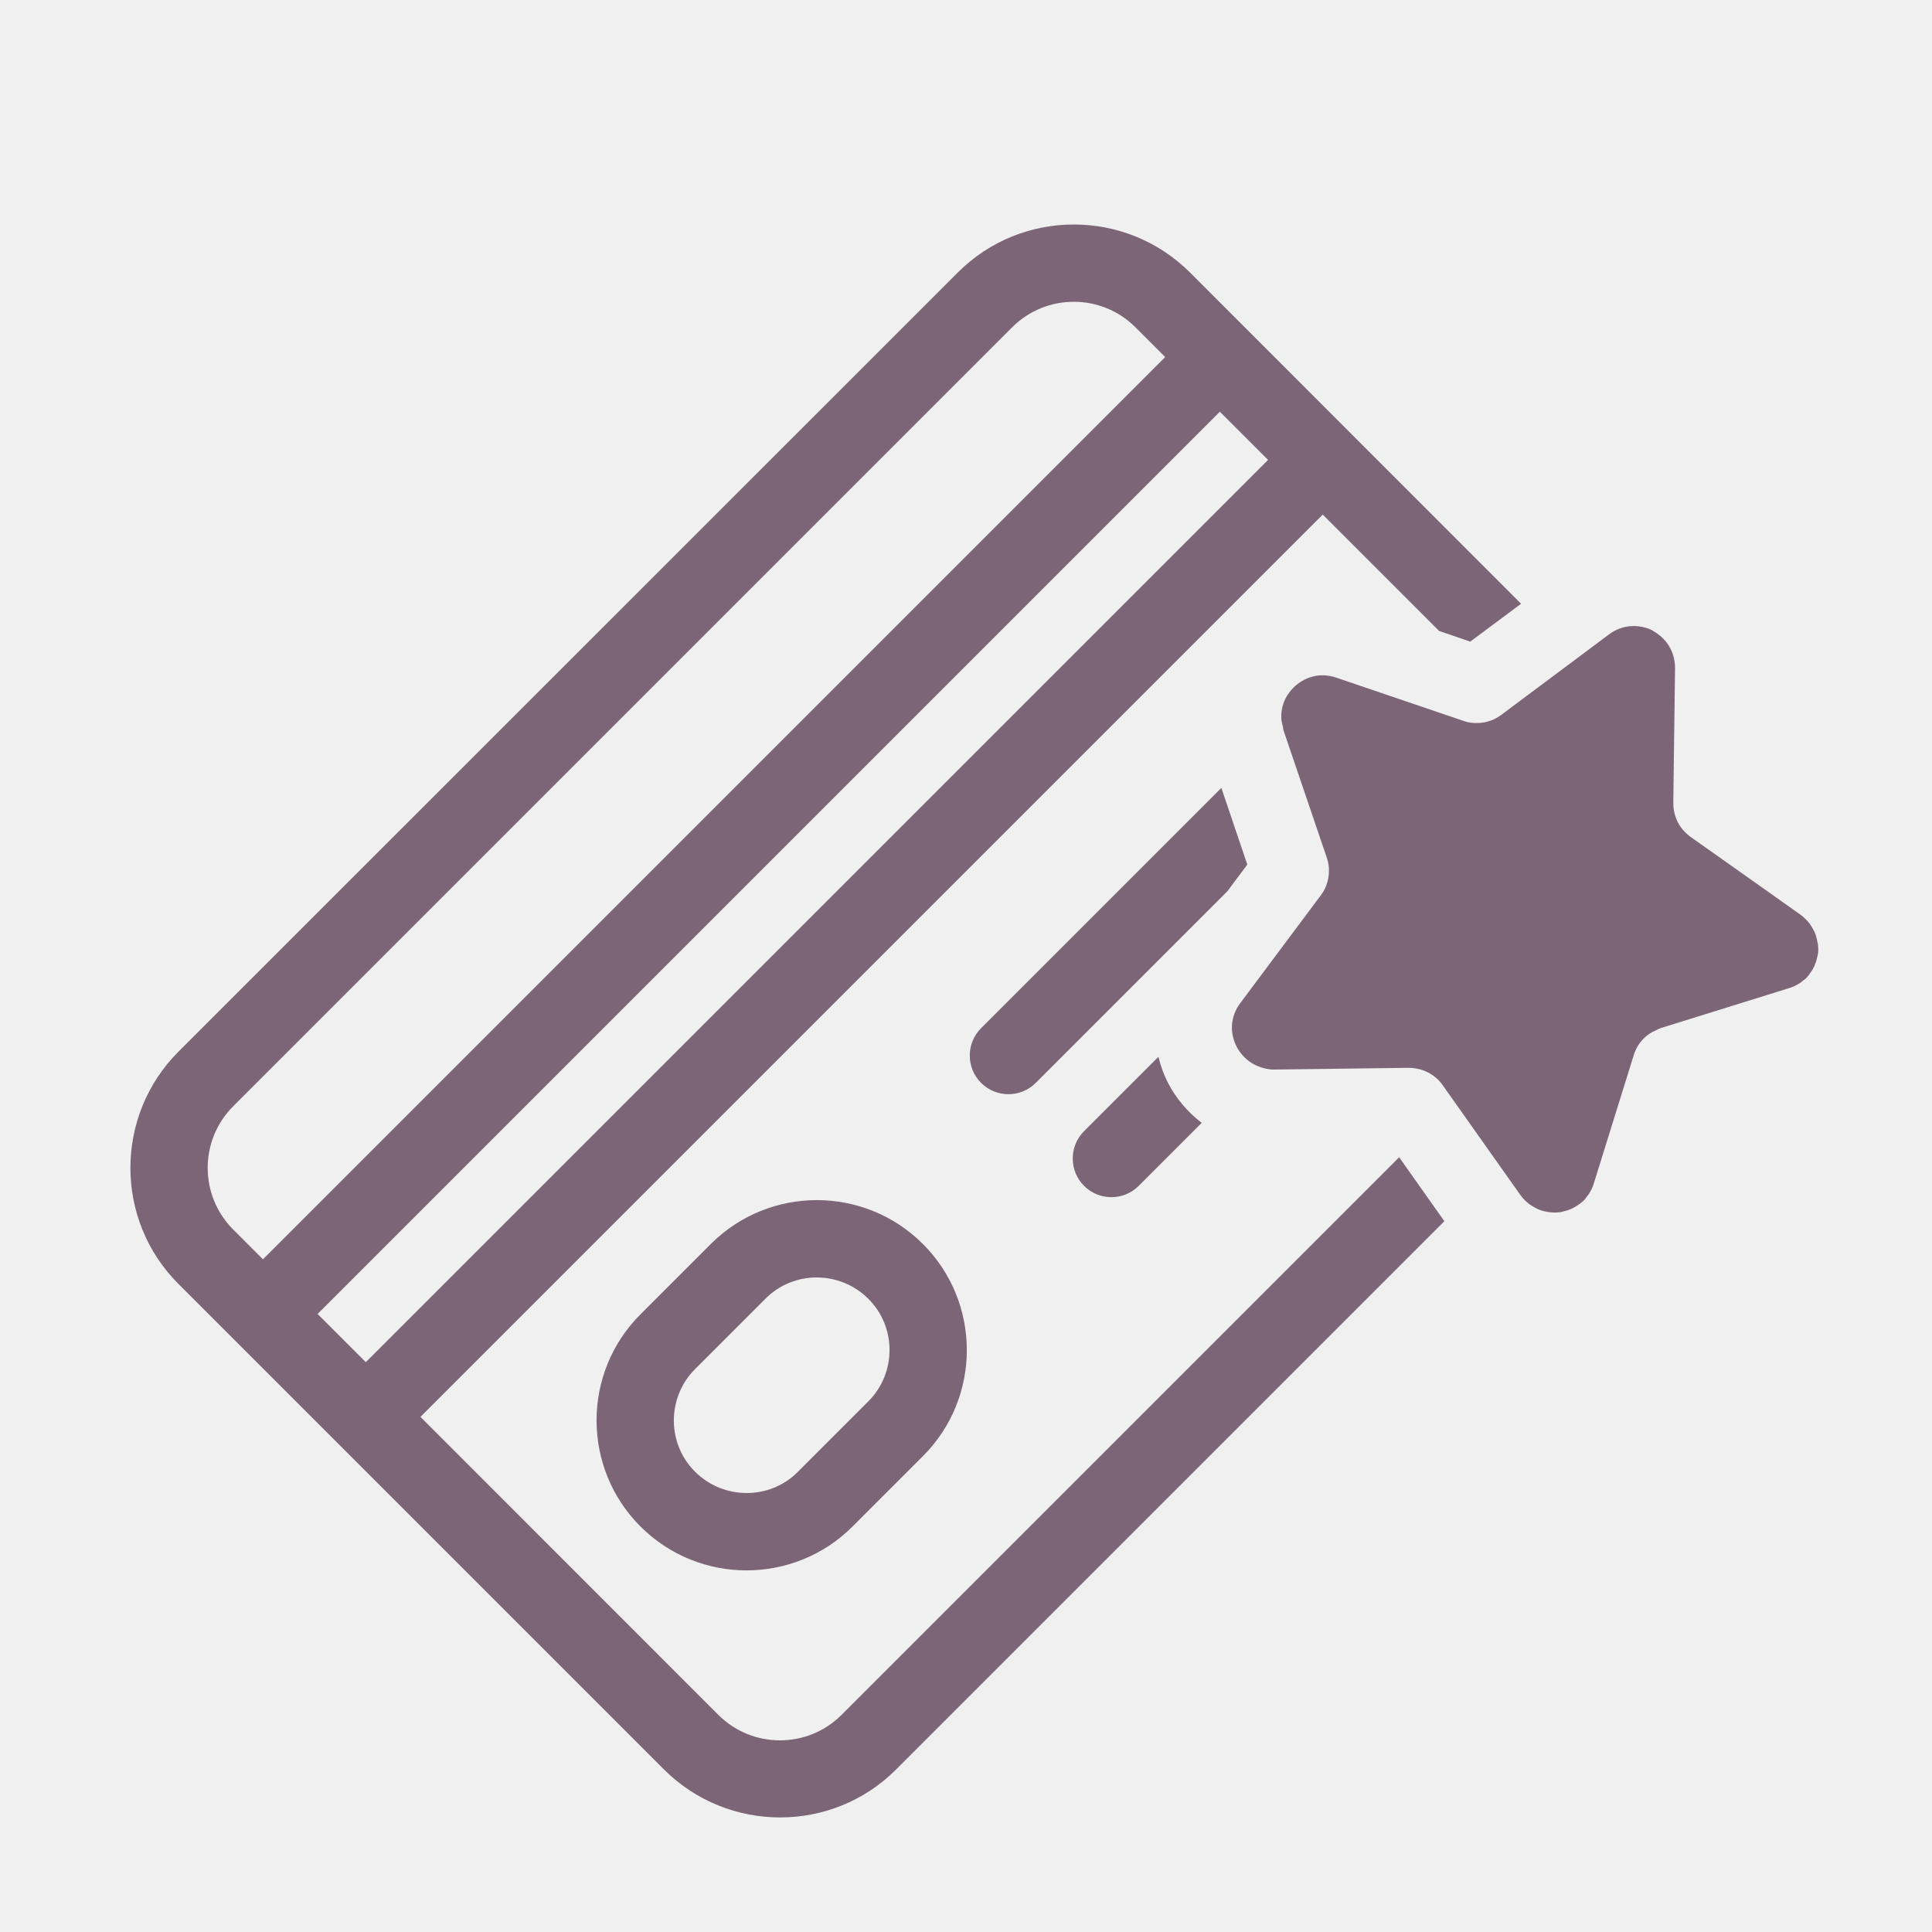
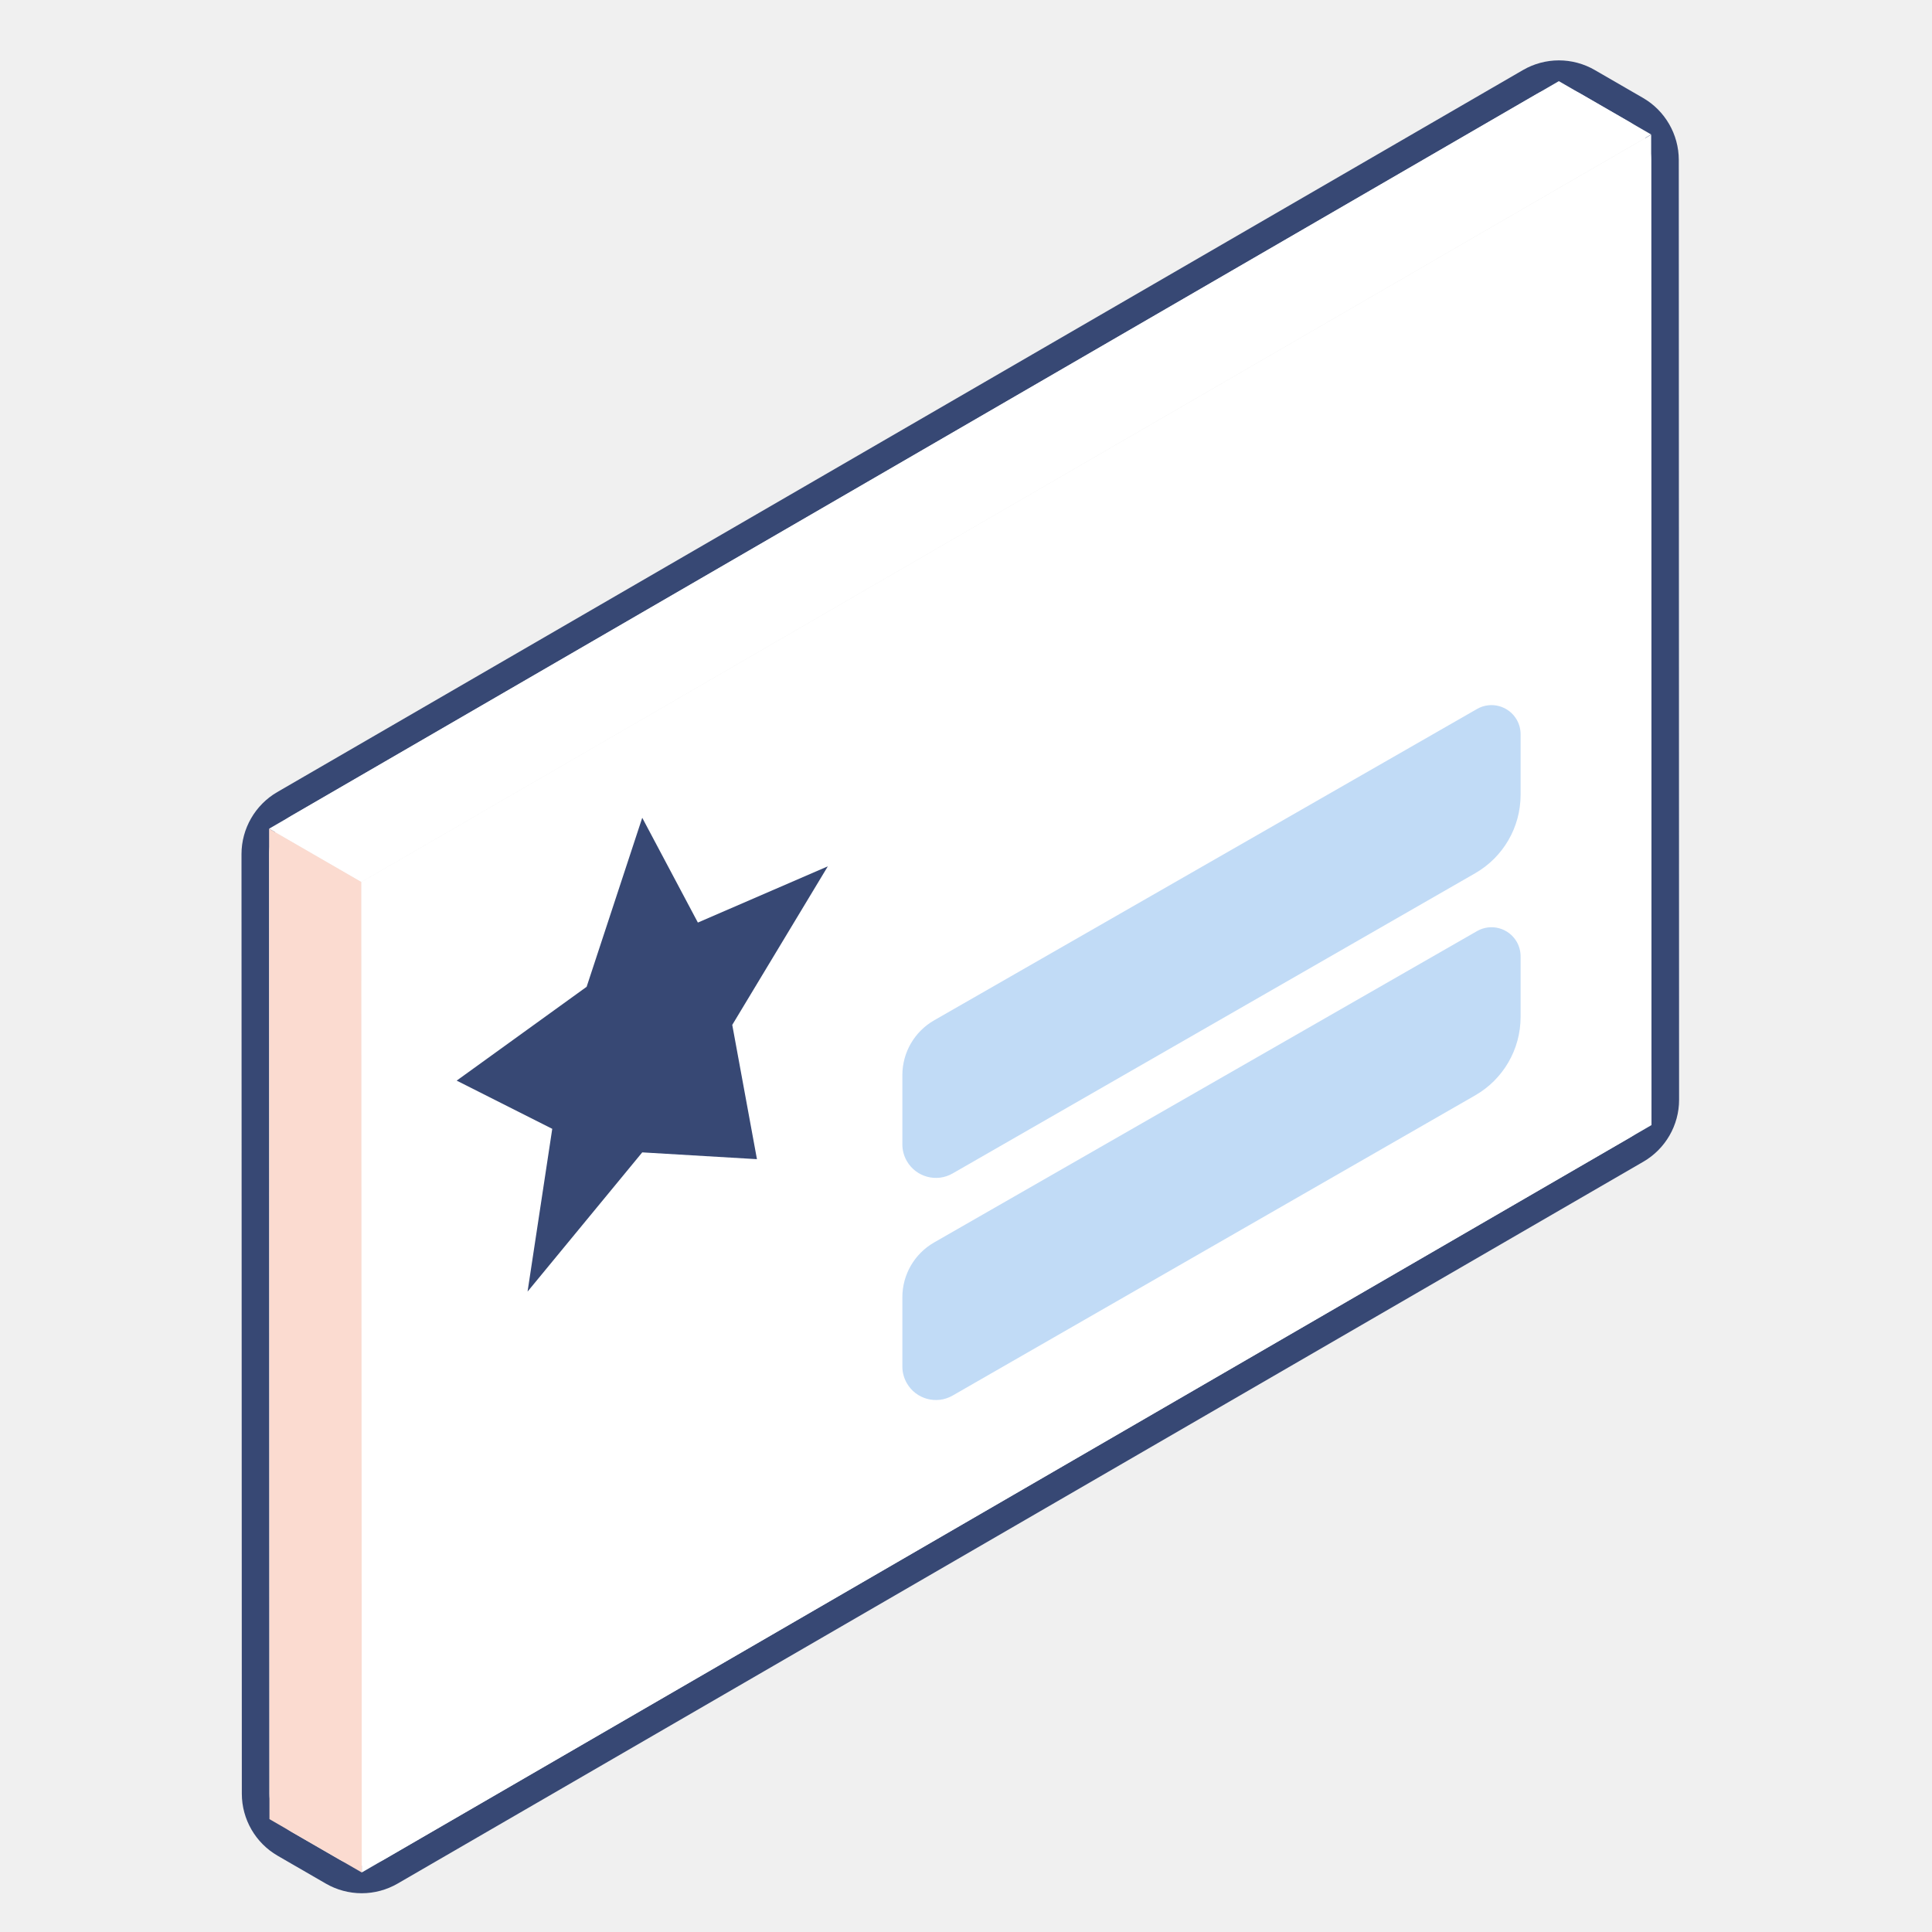
- <svg xmlns="http://www.w3.org/2000/svg" viewBox="0 0 100 100">
-   <g id="a" />
-   <g id="b" />
-   <g id="c">
-     <g>
-       <path d="M69.02,26.08L21.21,73.89c-.78,.78-2.05,.78-2.83,0s-.78-2.05,0-2.83L66.19,23.25c.78-.78,2.05-.78,2.83,0s.78,2.05,0,2.83Z" style="fill:#7c6576;" />
-       <path d="M63.69,20.76L15.89,68.56c-.78,.78-2.05,.78-2.83,0s-.78-2.05,0-2.83L60.86,17.93c.78-.78,2.05-.78,2.83,0s.78,2.05,0,2.83Z" style="fill:#7c6576;" />
-       <path d="M47.77,75.37l-3.64,3.64c-3.03,3.03-7.95,3.03-10.98,0s-3.03-7.95,0-10.98l3.64-3.64c3.03-3.03,7.95-3.03,10.98,0s3.03,7.95,0,10.98Zm-11.79-4.51c-1.47,1.47-1.47,3.86,0,5.32s3.86,1.47,5.32,0l3.64-3.64c1.47-1.47,1.47-3.86,0-5.32s-3.86-1.47-5.32,0l-3.64,3.64Z" style="fill:#7c6576;" />
-       <g>
-         <path d="M43.56,88.76c-1.76,1.76-4.62,1.76-6.38,0L12.07,63.64c-1.76-1.76-1.76-4.62,0-6.38L52.39,16.94c1.76-1.76,4.62-1.76,6.38,0l15.72,15.72,1.61,.55,2.63-1.96L61.6,14.11c-3.32-3.32-8.72-3.32-12.03,0L9.24,54.43c-3.32,3.32-3.32,8.72,0,12.03l25.12,25.12c3.32,3.32,8.72,3.32,12.03,0l28.37-28.37-2.34-3.31-28.85,28.85Z" style="fill:#7c6576;" />
-         <path d="M60.44,56.01c-.22-.42-.37-.86-.48-1.31l-3.85,3.85c-.78,.78-.78,2.05,0,2.83s2.05,.78,2.83,0l3.26-3.26c-.72-.55-1.33-1.26-1.76-2.1Z" style="fill:#7c6576;" />
-         <path d="M63.22,40.78l-12.44,12.44c-.78,.78-.78,2.05,0,2.83s2.05,.78,2.83,0l9.92-9.92,1.03-1.38-1.34-3.96Z" style="fill:#7c6576;" />
-         <path d="M85.55,32.64c-.17-.09-.35-.15-.54-.19-.56-.12-1.18-.02-1.72,.38l-1.7,1.27-3.24,2.42-.64,.48c-.28,.21-.61,.35-.95,.4-.34,.05-.69,.03-1.02-.09l-6.59-2.24c-.42-.14-.84-.15-1.21-.05-.38,.1-.72,.3-.99,.57-.14,.14-.25,.29-.35,.45-.19,.33-.3,.72-.28,1.13,0,.14,.05,.29,.08,.44,.02,.06,.01,.12,.03,.18l1.38,4.06,.86,2.53c.06,.17,.09,.34,.11,.51,.04,.52-.1,1.04-.42,1.46l-.04,.05-4.13,5.53c-.88,1.18-.31,2.76,.93,3.26,.25,.1,.52,.17,.82,.17l6.96-.09c.53,0,1.04,.18,1.43,.52,.13,.11,.25,.24,.35,.39l.61,.86,2.34,3.31,1.07,1.51c.12,.17,.25,.3,.4,.42,.04,.04,.09,.07,.14,.1,.11,.07,.22,.14,.33,.19,.06,.02,.11,.05,.17,.07,.12,.04,.24,.07,.37,.09,.05,0,.1,.02,.15,.02,.17,.02,.35,.01,.52-.01,.02,0,.05-.01,.07-.02,.15-.03,.29-.07,.43-.13,.05-.02,.1-.05,.15-.07,.11-.06,.21-.12,.31-.19,.05-.04,.1-.07,.14-.11,.03-.03,.06-.05,.09-.07,.06-.06,.11-.14,.16-.21,.04-.05,.08-.09,.11-.14,.1-.16,.19-.33,.25-.53l2.07-6.65c.1-.34,.29-.64,.53-.88,.18-.18,.4-.32,.64-.42,.08-.04,.15-.08,.24-.11l6.65-2.07c.2-.06,.37-.15,.53-.25,.05-.03,.1-.07,.14-.11,.07-.05,.15-.1,.21-.16,.03-.03,.05-.06,.07-.09,.04-.05,.08-.09,.11-.14,.07-.1,.14-.2,.19-.31,.03-.05,.05-.1,.07-.15,.06-.14,.1-.28,.13-.43,0-.02,.01-.05,.02-.07,.03-.17,.03-.35,.01-.52,0-.05-.02-.1-.03-.15-.02-.12-.05-.25-.09-.37-.02-.06-.04-.11-.07-.17-.05-.11-.12-.22-.19-.33-.03-.05-.06-.1-.1-.14-.12-.14-.26-.28-.42-.4l-4.05-2.87-1.63-1.15c-.14-.1-.27-.22-.39-.35-.34-.39-.53-.9-.52-1.43l.03-2.37,.06-4.6c0-.44-.12-.84-.33-1.17s-.5-.59-.84-.77Z" style="fill:#7c6576;" />
-       </g>
-     </g>
-   </g>
-   <g id="d" />
-   <g id="e" />
-   <g id="f" />
-   <g id="g" />
-   <g id="h" />
+ <svg xmlns="http://www.w3.org/2000/svg" width="64" height="64" viewBox="0 0 64 64" fill="none">
+   <path d="M51.64 2.914C51.892 2.914 52.143 2.979 52.369 3.11L53.969 4.034C54.42 4.294 54.697 4.775 54.697 5.295L54.708 36.43C54.708 36.95 54.431 37.431 53.982 37.691L12.713 61.605C12.487 61.736 12.235 61.802 11.983 61.802C11.731 61.802 11.479 61.737 11.254 61.606L9.653 60.682C9.203 60.421 8.925 59.941 8.925 59.42L8.914 28.292C8.914 27.773 9.191 27.292 9.641 27.031L50.909 3.111C51.135 2.98 51.388 2.914 51.64 2.914ZM51.64 2C51.223 2 50.812 2.111 50.451 2.32L9.182 26.24C8.453 26.663 8 27.45 8 28.293L8.011 59.421C8.011 60.265 8.465 61.051 9.196 61.473L10.796 62.398C11.156 62.606 11.567 62.716 11.983 62.716C12.4 62.716 12.811 62.605 13.172 62.396L54.44 38.482C55.17 38.059 55.623 37.273 55.622 36.43L55.612 5.295C55.611 4.451 55.157 3.665 54.426 3.243L52.826 2.318C52.466 2.11 52.056 2 51.64 2Z" fill="#374874" />
+   <path d="M54.697 4.455L51.639 2.688L8.914 27.452L11.972 29.219L54.697 4.455Z" fill="white" />
+   <path d="M11.984 62.028L8.926 60.261L8.914 27.452L11.972 29.219L11.984 62.028Z" fill="#FBDBD0" />
+   <path d="M11.984 62.028L54.708 37.27L54.697 4.461L11.972 29.219L11.984 62.028Z" fill="white" />
+   <path d="M48.868 36.285L31.557 46.23C31.024 46.536 30.344 46.351 30.039 45.818C29.942 45.649 29.891 45.458 29.892 45.264V42.97C29.893 42.223 30.292 41.534 30.939 41.161L48.93 30.843C49.392 30.579 49.98 30.739 50.245 31.201C50.328 31.347 50.372 31.512 50.372 31.68V33.69C50.371 34.762 49.797 35.752 48.868 36.285Z" fill="#C1DBF6" />
+   <path d="M48.868 28.927L31.557 38.872C31.024 39.178 30.344 38.993 30.039 38.46C29.942 38.291 29.891 38.1 29.892 37.906V35.612C29.893 34.865 30.292 34.176 30.939 33.803L48.93 23.485C49.392 23.221 49.98 23.381 50.245 23.843C50.328 23.989 50.372 24.154 50.372 24.321V26.332C50.371 27.404 49.797 28.393 48.868 28.927Z" fill="#C1DBF6" />
+   <path d="M21.275 27.09L23.118 30.561L27.423 28.698L24.257 33.951L25.075 38.399L21.275 38.174L17.476 42.786L18.294 37.394L15.128 35.797L19.433 32.689L21.275 27.09Z" fill="#374874" />
</svg>
